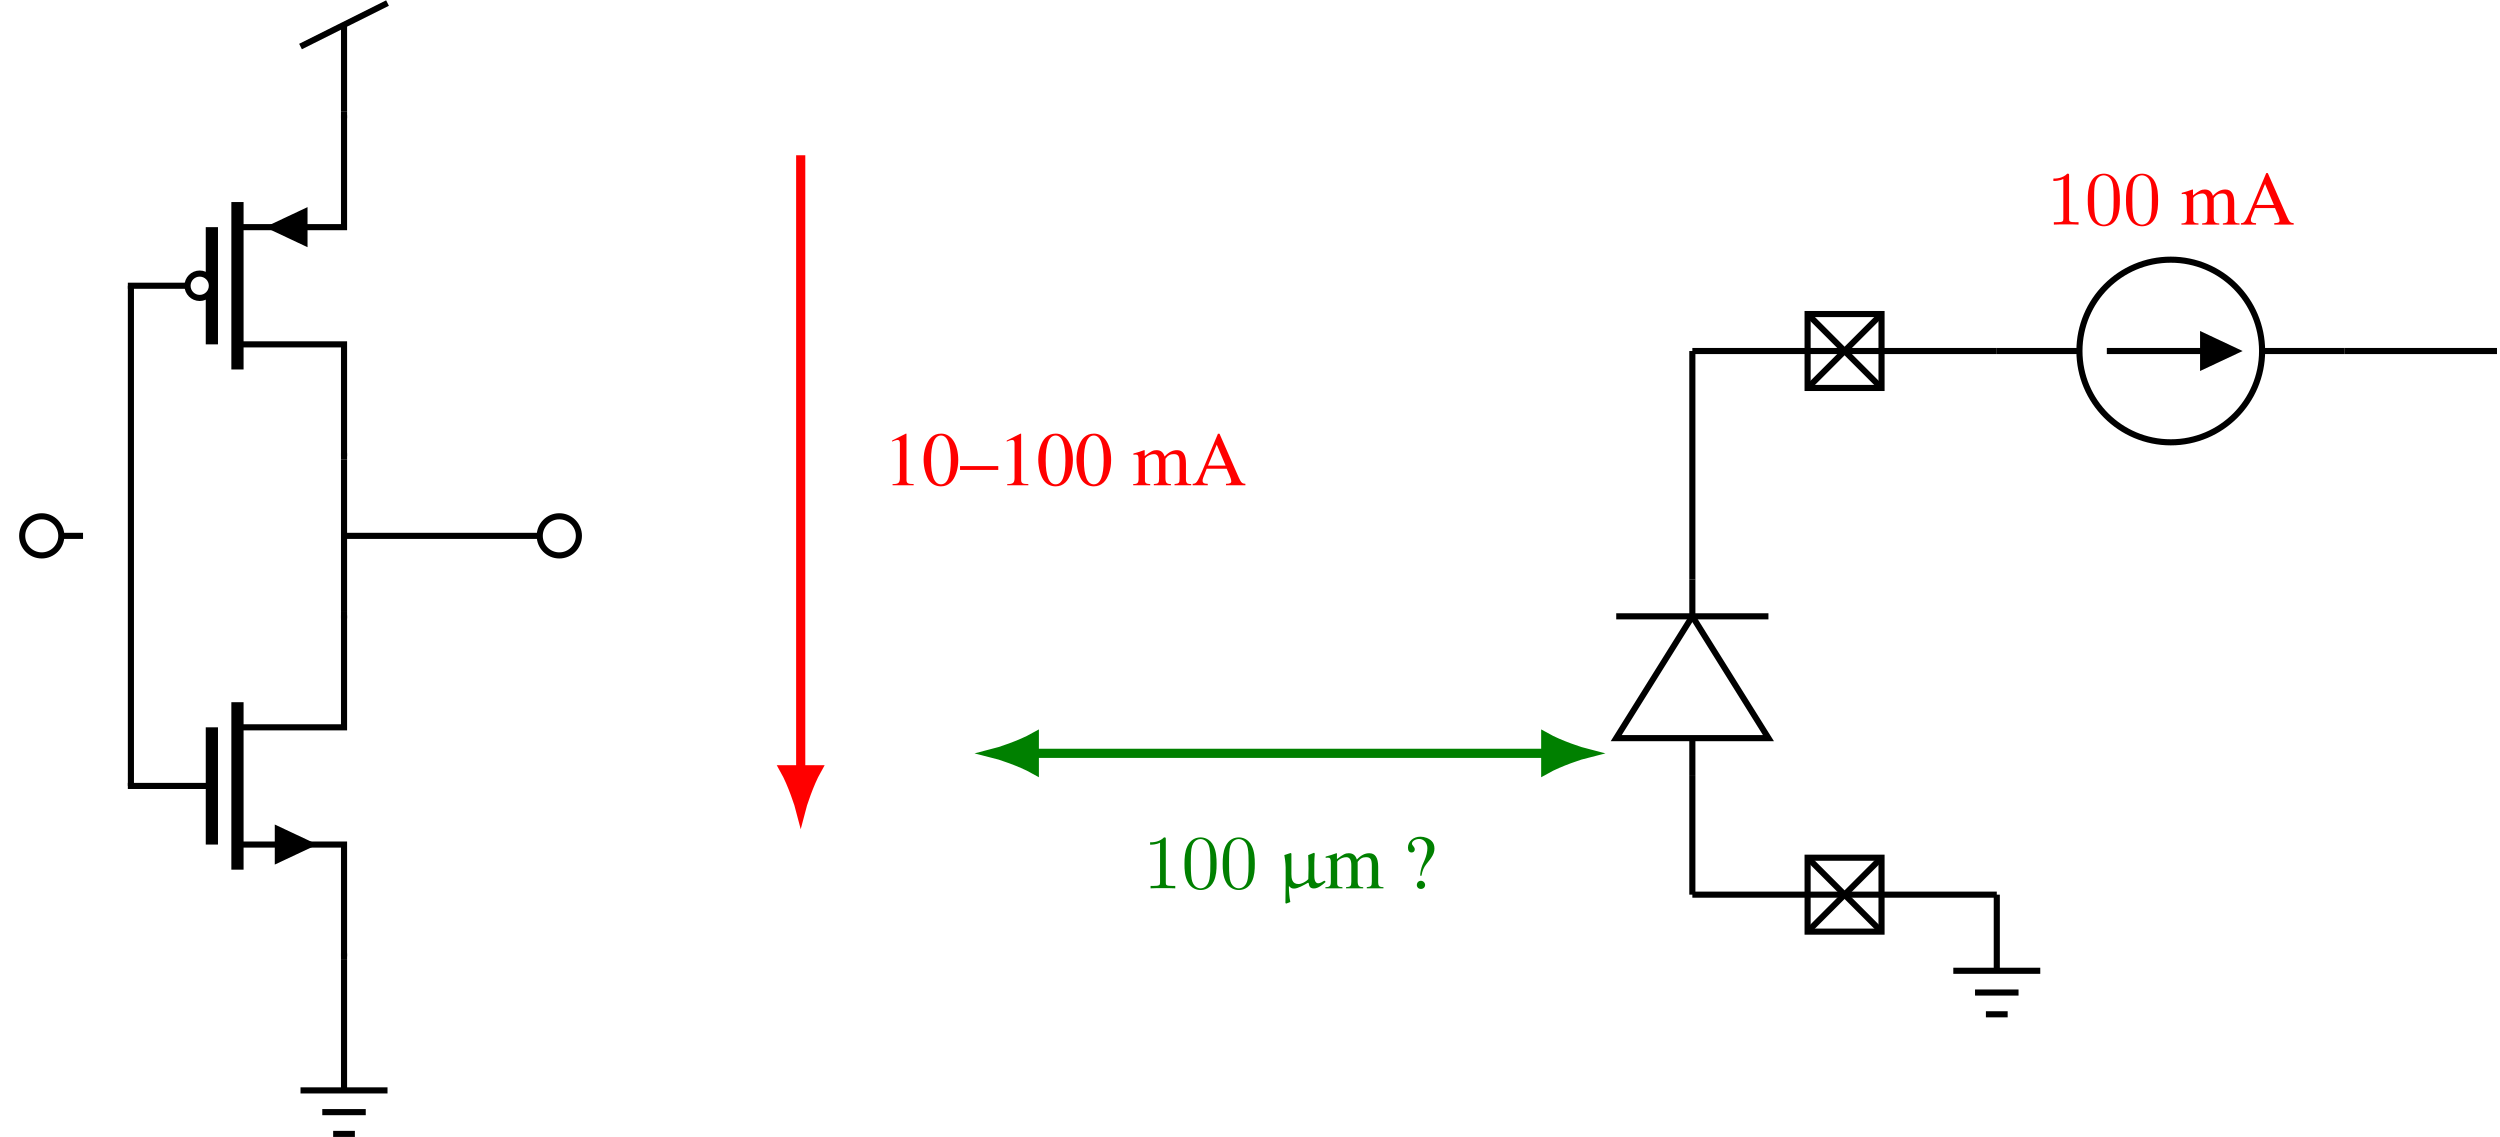
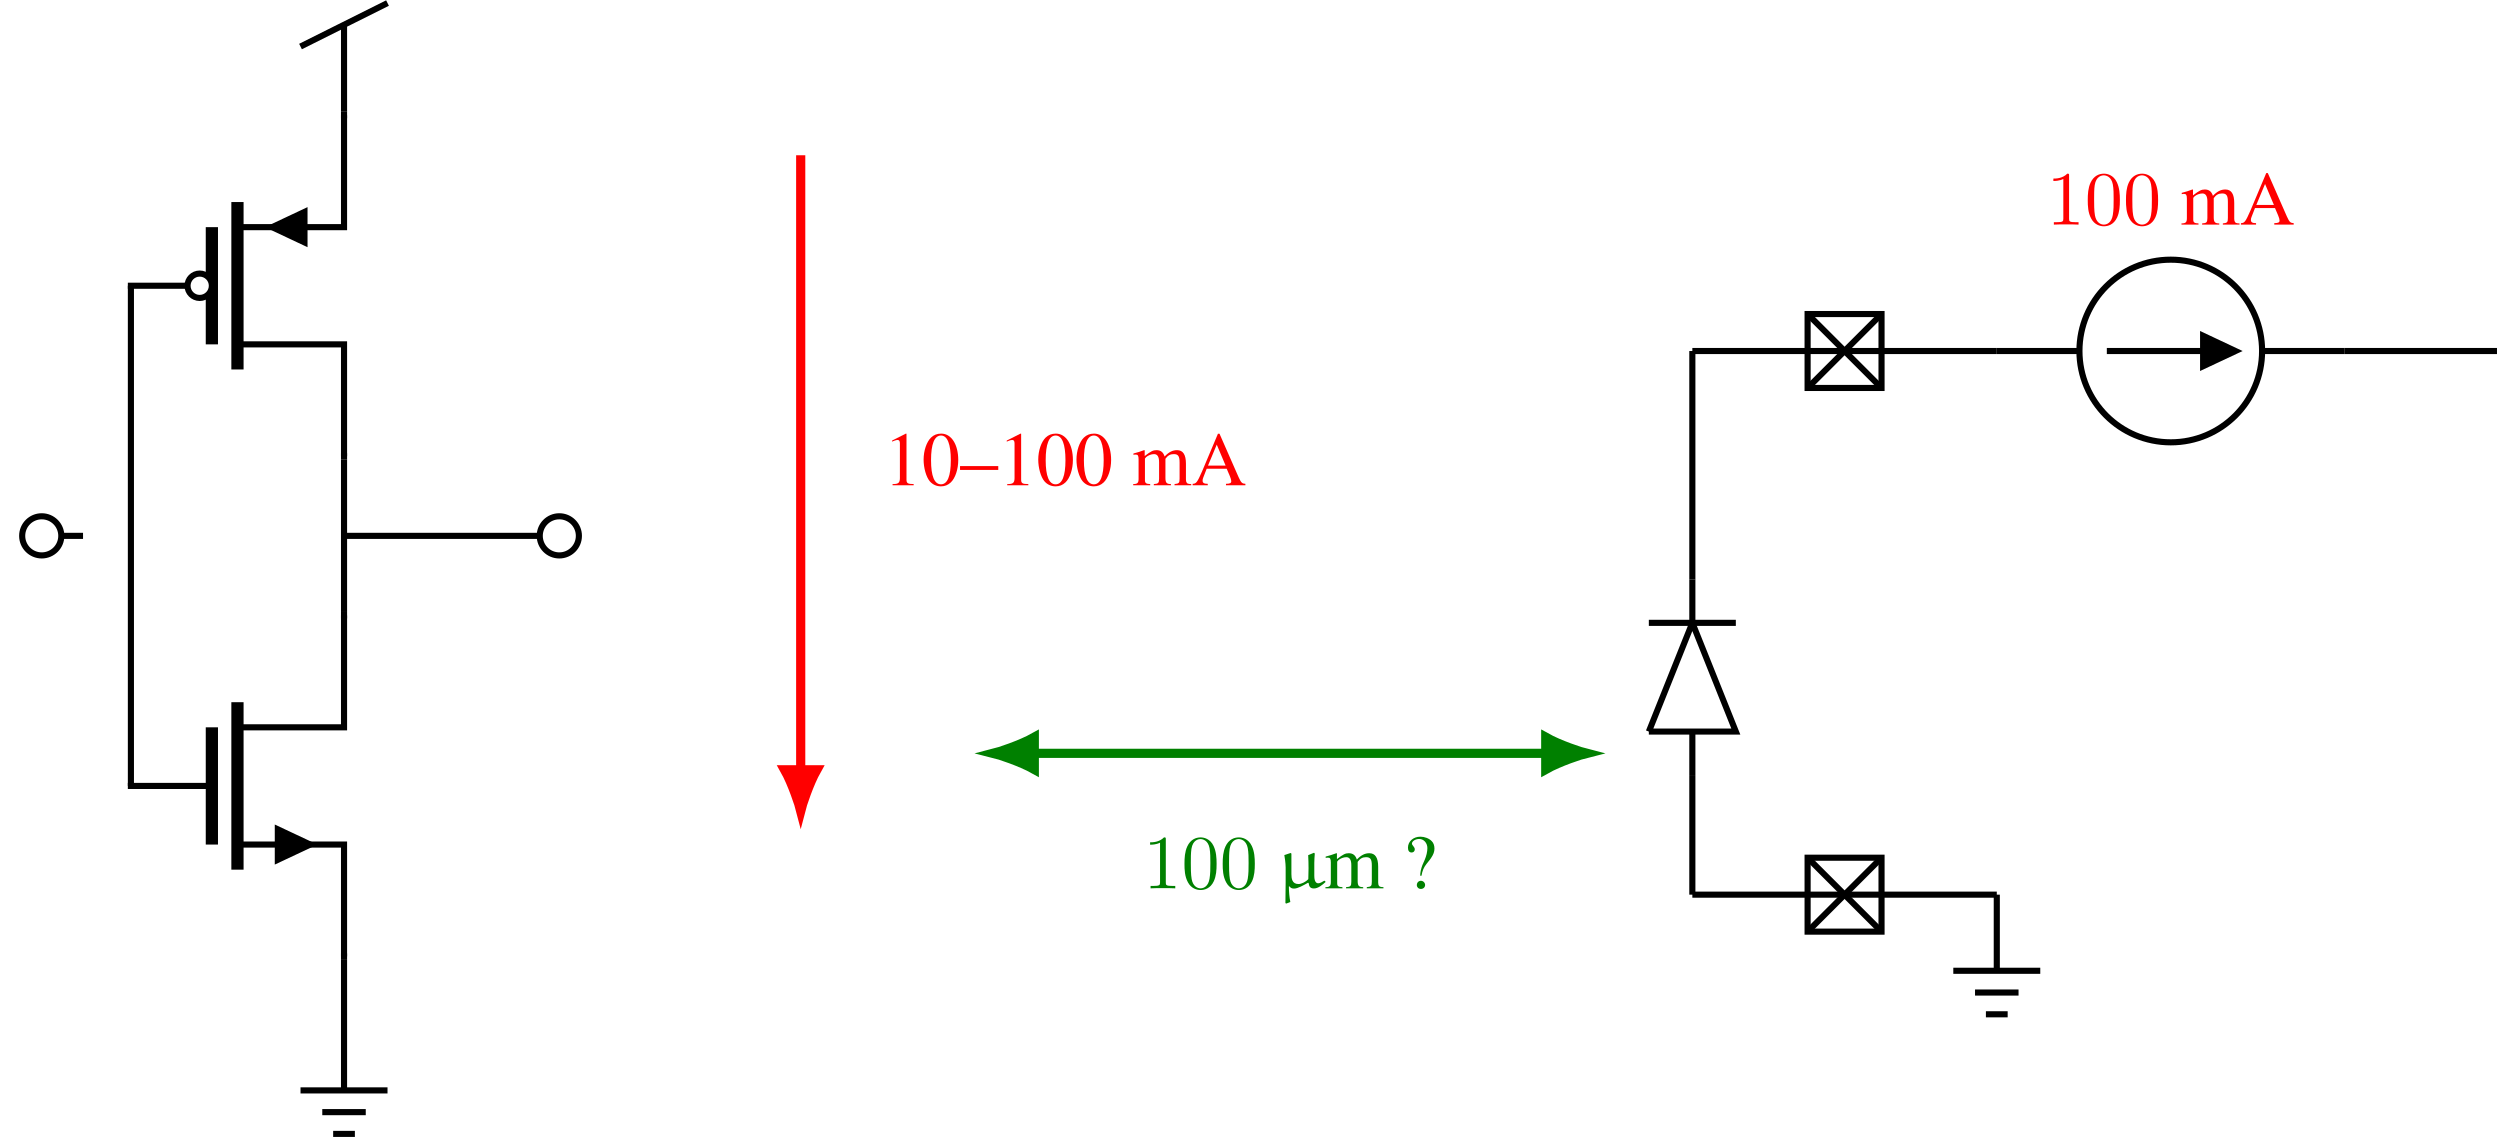
<svg xmlns="http://www.w3.org/2000/svg" xmlns:xlink="http://www.w3.org/1999/xlink" width="325.87pt" height="148.199pt" viewBox="0 0 325.87 148.199">
  <defs>
    <g>
      <g id="glyph-0-0">
        <path d="M 2.906 -6.734 L 1.109 -5.828 L 1.109 -5.688 C 1.219 -5.734 1.328 -5.781 1.375 -5.797 C 1.562 -5.875 1.719 -5.906 1.828 -5.906 C 2.031 -5.906 2.125 -5.766 2.125 -5.438 L 2.125 -0.922 C 2.125 -0.594 2.047 -0.375 1.891 -0.281 C 1.734 -0.188 1.594 -0.156 1.172 -0.156 L 1.172 0 L 3.922 0 L 3.922 -0.156 C 3.141 -0.156 2.984 -0.266 2.984 -0.734 L 2.984 -6.719 Z M 2.906 -6.734 " />
      </g>
      <g id="glyph-0-1">
        <path d="M 2.531 -6.734 C 1.984 -6.734 1.562 -6.562 1.203 -6.219 C 0.625 -5.656 0.234 -4.516 0.234 -3.344 C 0.234 -2.266 0.562 -1.094 1.031 -0.531 C 1.406 -0.094 1.906 0.141 2.5 0.141 C 3 0.141 3.422 -0.031 3.781 -0.375 C 4.359 -0.922 4.75 -2.078 4.75 -3.297 C 4.75 -5.328 3.844 -6.734 2.531 -6.734 Z M 2.5 -6.484 C 3.344 -6.484 3.781 -5.359 3.781 -3.266 C 3.781 -1.188 3.344 -0.125 2.5 -0.125 C 1.641 -0.125 1.203 -1.188 1.203 -3.266 C 1.203 -5.375 1.641 -6.484 2.5 -6.484 Z M 2.5 -6.484 " />
      </g>
      <g id="glyph-0-2">
        <path d="M 0 -2.5 L 0 -2 L 4.984 -2 L 4.984 -2.5 Z M 0 -2.5 " />
      </g>
      <g id="glyph-0-3">
        <path d="M 0.188 -3.969 C 0.312 -4 0.406 -4 0.516 -4 C 0.766 -4 0.859 -3.844 0.859 -3.375 L 0.859 -0.844 C 0.859 -0.312 0.719 -0.156 0.156 -0.156 L 0.156 0 L 2.375 0 L 2.375 -0.156 C 1.844 -0.172 1.688 -0.281 1.688 -0.672 L 1.688 -3.484 C 1.688 -3.5 1.781 -3.594 1.844 -3.672 C 2.094 -3.891 2.516 -4.062 2.875 -4.062 C 3.312 -4.062 3.531 -3.719 3.531 -3.016 L 3.531 -0.859 C 3.531 -0.297 3.422 -0.188 2.844 -0.156 L 2.844 0 L 5.078 0 L 5.078 -0.156 C 4.516 -0.156 4.359 -0.328 4.359 -0.953 L 4.359 -3.453 C 4.672 -3.891 5 -4.062 5.453 -4.062 C 6.016 -4.062 6.203 -3.797 6.203 -2.969 L 6.203 -0.875 C 6.203 -0.297 6.125 -0.219 5.547 -0.156 L 5.547 0 L 7.719 0 L 7.719 -0.156 L 7.469 -0.172 C 7.172 -0.188 7.031 -0.375 7.031 -0.75 L 7.031 -2.812 C 7.031 -3.984 6.656 -4.578 5.875 -4.578 C 5.297 -4.578 4.797 -4.328 4.25 -3.75 C 4.078 -4.312 3.734 -4.578 3.203 -4.578 C 2.766 -4.578 2.484 -4.453 1.656 -3.812 L 1.656 -4.562 L 1.578 -4.578 C 1.078 -4.391 0.734 -4.281 0.188 -4.141 Z M 0.188 -3.969 " />
      </g>
      <g id="glyph-0-4">
        <path d="M 7.031 -0.188 C 6.594 -0.219 6.484 -0.312 6.141 -1.062 L 3.656 -6.719 L 3.453 -6.719 L 1.391 -1.828 C 0.75 -0.375 0.625 -0.203 0.156 -0.188 L 0.156 0 L 2.125 0 L 2.125 -0.188 C 1.641 -0.188 1.453 -0.312 1.453 -0.594 C 1.453 -0.719 1.469 -0.859 1.531 -0.984 L 1.984 -2.156 L 4.594 -2.156 L 5 -1.203 C 5.125 -0.922 5.188 -0.672 5.188 -0.531 C 5.188 -0.281 5.031 -0.203 4.5 -0.188 L 4.5 0 L 7.031 0 Z M 2.156 -2.562 L 3.297 -5.297 L 4.453 -2.562 Z M 2.156 -2.562 " />
      </g>
      <g id="glyph-0-5">
        <path d="M 2.438 -1.641 C 2.547 -2.297 2.719 -2.703 3.078 -3.172 C 3.531 -3.734 3.531 -3.734 3.672 -3.938 C 4 -4.422 4.125 -4.781 4.125 -5.188 C 4.125 -5.578 4 -5.938 3.766 -6.156 C 3.422 -6.516 2.828 -6.734 2.297 -6.734 C 1.375 -6.734 0.672 -6.125 0.672 -5.297 C 0.672 -4.891 0.844 -4.672 1.156 -4.672 C 1.391 -4.672 1.562 -4.844 1.562 -5.078 C 1.562 -5.219 1.5 -5.344 1.359 -5.516 C 1.234 -5.656 1.188 -5.734 1.188 -5.828 C 1.188 -6.141 1.641 -6.438 2.141 -6.438 C 2.734 -6.438 3.203 -5.906 3.203 -5.25 C 3.203 -4.781 3.078 -4.234 2.844 -3.688 L 2.562 -3.047 C 2.375 -2.562 2.266 -2.078 2.266 -1.641 Z M 2.359 -0.984 C 2.062 -0.984 1.828 -0.75 1.828 -0.422 C 1.828 -0.141 2.047 0.078 2.359 0.078 C 2.672 0.078 2.906 -0.141 2.906 -0.438 C 2.906 -0.734 2.656 -0.984 2.359 -0.984 Z M 2.359 -0.984 " />
      </g>
      <g id="glyph-1-0">
        <path d="M 2.938 -6.375 C 2.938 -6.625 2.938 -6.641 2.703 -6.641 C 2.078 -6 1.203 -6 0.891 -6 L 0.891 -5.688 C 1.094 -5.688 1.672 -5.688 2.188 -5.953 L 2.188 -0.781 C 2.188 -0.422 2.156 -0.312 1.266 -0.312 L 0.953 -0.312 L 0.953 0 C 1.297 -0.031 2.156 -0.031 2.562 -0.031 C 2.953 -0.031 3.828 -0.031 4.172 0 L 4.172 -0.312 L 3.859 -0.312 C 2.953 -0.312 2.938 -0.422 2.938 -0.781 Z M 2.938 -6.375 " />
      </g>
      <g id="glyph-1-1">
        <path d="M 4.578 -3.188 C 4.578 -3.984 4.531 -4.781 4.188 -5.516 C 3.734 -6.484 2.906 -6.641 2.5 -6.641 C 1.891 -6.641 1.172 -6.375 0.75 -5.453 C 0.438 -4.766 0.391 -3.984 0.391 -3.188 C 0.391 -2.438 0.422 -1.547 0.844 -0.781 C 1.266 0.016 2 0.219 2.484 0.219 C 3.016 0.219 3.781 0.016 4.219 -0.938 C 4.531 -1.625 4.578 -2.406 4.578 -3.188 Z M 2.484 0 C 2.094 0 1.5 -0.25 1.328 -1.203 C 1.219 -1.797 1.219 -2.719 1.219 -3.312 C 1.219 -3.953 1.219 -4.609 1.297 -5.141 C 1.484 -6.328 2.234 -6.422 2.484 -6.422 C 2.812 -6.422 3.469 -6.234 3.656 -5.25 C 3.766 -4.688 3.766 -3.938 3.766 -3.312 C 3.766 -2.562 3.766 -1.891 3.656 -1.25 C 3.5 -0.297 2.938 0 2.484 0 Z M 2.484 0 " />
      </g>
      <g id="glyph-2-0">
        <path d="M 4.828 -4.641 L 4.062 -4.328 C 4.094 -3.766 4.109 -3.188 4.109 -2.609 C 4.109 -2.406 4.094 -1.672 4.078 -1.203 C 3.719 -0.812 3.156 -0.562 2.797 -0.562 C 1.953 -0.562 1.875 -1.297 1.875 -1.859 L 1.875 -4.531 L 1.781 -4.609 L 0.953 -4.344 C 1 -4.109 1.125 -3.266 1.125 -2.719 L 1.125 -0.828 C 1.125 0.094 1.109 1 1.094 1.922 L 1.203 1.984 L 1.734 1.781 C 1.609 1.156 1.547 0.406 1.547 -0.25 L 1.609 -0.266 C 1.781 -0.062 1.906 0.031 2.219 0.031 C 2.719 0.031 3.469 -0.406 4.047 -0.734 L 4.125 -0.672 C 4.188 -0.266 4.297 0.016 4.812 0.016 C 5.359 0.016 5.922 -0.453 6.328 -0.828 L 6.25 -0.969 L 6.141 -0.984 C 5.906 -0.844 5.609 -0.656 5.375 -0.656 C 4.906 -0.656 4.859 -1.312 4.859 -1.641 L 4.859 -3.312 C 4.859 -3.625 4.891 -4.125 4.922 -4.531 Z M 4.828 -4.641 " />
      </g>
    </g>
    <clipPath id="clip-0">
      <path clip-rule="nonzero" d="M 38 141 L 51 141 L 51 148.199 L 38 148.199 Z M 38 141 " />
    </clipPath>
    <clipPath id="clip-1">
      <path clip-rule="nonzero" d="M 305 45 L 325.871 45 L 325.871 47 L 305 47 Z M 305 45 " />
    </clipPath>
  </defs>
  <g clip-path="url(#clip-0)">
    <path fill="none" stroke-width="0.797" stroke-linecap="butt" stroke-linejoin="miter" stroke="rgb(0%, 0%, 0%)" stroke-opacity="1" stroke-miterlimit="10" d="M -5.67 -0.002 L 0.002 -0.002 M 0.002 -0.002 L 5.67 -0.002 M -2.834 -2.834 L 0.002 -2.834 M 0.002 -2.834 L 2.834 -2.834 M -1.416 -5.67 L 0.002 -5.67 M 0.002 -5.67 L 1.416 -5.67 " transform="matrix(1, 0, 0, -1, 44.842, 142.131)" />
  </g>
  <path fill="none" stroke-width="0.797" stroke-linecap="butt" stroke-linejoin="miter" stroke="rgb(0%, 0%, 0%)" stroke-opacity="1" stroke-miterlimit="10" d="M 0.002 -0.002 L 0.002 17.01 " transform="matrix(1, 0, 0, -1, 44.842, 142.131)" />
  <path fill="none" stroke-width="0.797" stroke-linecap="butt" stroke-linejoin="miter" stroke="rgb(0%, 0%, 0%)" stroke-opacity="1" stroke-miterlimit="10" d="M 0.002 17.01 L 0.002 17.858 M 0.002 61.514 L 0.002 62.361 " transform="matrix(1, 0, 0, -1, 44.842, 142.131)" />
  <path fill="none" stroke-width="0.797" stroke-linecap="butt" stroke-linejoin="miter" stroke="rgb(0%, 0%, 0%)" stroke-opacity="1" stroke-miterlimit="10" d="M 0.002 61.912 L 0.002 47.326 L -13.889 47.326 M -13.889 32.045 L 0.002 32.045 L 0.002 17.459 " transform="matrix(1, 0, 0, -1, 44.842, 142.131)" />
  <path fill="none" stroke-width="1.594" stroke-linecap="butt" stroke-linejoin="miter" stroke="rgb(0%, 0%, 0%)" stroke-opacity="1" stroke-miterlimit="10" d="M -13.889 50.6 L -13.889 28.772 M -17.225 47.326 L -17.225 32.045 " transform="matrix(1, 0, 0, -1, 44.842, 142.131)" />
  <path fill-rule="nonzero" fill="rgb(0%, 0%, 0%)" fill-opacity="1" stroke-width="0.797" stroke-linecap="butt" stroke-linejoin="miter" stroke="rgb(0%, 0%, 0%)" stroke-opacity="1" stroke-miterlimit="10" d="M -8.627 32.045 L -8.627 30.061 L -4.408 32.045 L -8.627 34.029 Z M -8.627 32.045 " transform="matrix(1, 0, 0, -1, 44.842, 142.131)" />
  <path fill="none" stroke-width="0.797" stroke-linecap="butt" stroke-linejoin="miter" stroke="rgb(0%, 0%, 0%)" stroke-opacity="1" stroke-miterlimit="10" d="M -17.225 39.686 L -28.178 39.686 " transform="matrix(1, 0, 0, -1, 44.842, 142.131)" />
  <path fill="none" stroke-width="0.797" stroke-linecap="butt" stroke-linejoin="miter" stroke="rgb(0%, 0%, 0%)" stroke-opacity="1" stroke-miterlimit="10" d="M 0.002 62.361 L 0.002 82.205 " transform="matrix(1, 0, 0, -1, 44.842, 142.131)" />
  <path fill="none" stroke-width="0.797" stroke-linecap="butt" stroke-linejoin="miter" stroke="rgb(0%, 0%, 0%)" stroke-opacity="1" stroke-miterlimit="10" d="M 0.002 82.205 L 0.002 83.057 M 0.002 126.709 L 0.002 127.561 " transform="matrix(1, 0, 0, -1, 44.842, 142.131)" />
  <path fill="none" stroke-width="0.797" stroke-linecap="butt" stroke-linejoin="miter" stroke="rgb(0%, 0%, 0%)" stroke-opacity="1" stroke-miterlimit="10" d="M 0.002 127.108 L 0.002 112.522 L -13.889 112.522 " transform="matrix(1, 0, 0, -1, 44.842, 142.131)" />
  <path fill-rule="nonzero" fill="rgb(0%, 0%, 0%)" fill-opacity="1" stroke-width="0.797" stroke-linecap="butt" stroke-linejoin="miter" stroke="rgb(0%, 0%, 0%)" stroke-opacity="1" stroke-miterlimit="10" d="M -5.154 112.522 L -5.154 114.506 L -9.369 112.522 L -5.154 110.537 Z M -5.154 112.522 " transform="matrix(1, 0, 0, -1, 44.842, 142.131)" />
  <path fill="none" stroke-width="1.594" stroke-linecap="butt" stroke-linejoin="miter" stroke="rgb(0%, 0%, 0%)" stroke-opacity="1" stroke-miterlimit="10" d="M -13.889 115.795 L -13.889 93.971 M -17.225 112.522 L -17.225 97.244 " transform="matrix(1, 0, 0, -1, 44.842, 142.131)" />
  <path fill="none" stroke-width="0.797" stroke-linecap="butt" stroke-linejoin="miter" stroke="rgb(0%, 0%, 0%)" stroke-opacity="1" stroke-miterlimit="10" d="M -13.889 97.244 L 0.002 97.244 L 0.002 82.658 " transform="matrix(1, 0, 0, -1, 44.842, 142.131)" />
  <path fill="none" stroke-width="0.797" stroke-linecap="butt" stroke-linejoin="miter" stroke="rgb(0%, 0%, 0%)" stroke-opacity="1" stroke-miterlimit="10" d="M -17.225 104.885 L -28.178 104.885 " transform="matrix(1, 0, 0, -1, 44.842, 142.131)" />
  <path fill-rule="nonzero" fill="rgb(100%, 100%, 100%)" fill-opacity="1" stroke-width="0.797" stroke-linecap="butt" stroke-linejoin="miter" stroke="rgb(0%, 0%, 0%)" stroke-opacity="1" stroke-miterlimit="10" d="M -17.225 104.885 C -17.225 105.76 -17.936 106.471 -18.811 106.471 C -19.686 106.471 -20.397 105.76 -20.397 104.885 C -20.397 104.006 -19.686 103.295 -18.811 103.295 C -17.936 103.295 -17.225 104.006 -17.225 104.885 Z M -17.225 104.885 " transform="matrix(1, 0, 0, -1, 44.842, 142.131)" />
  <path fill="none" stroke-width="0.797" stroke-linecap="butt" stroke-linejoin="miter" stroke="rgb(0%, 0%, 0%)" stroke-opacity="1" stroke-miterlimit="10" d="M 0.002 127.561 L 0.002 138.901 M -5.67 136.065 L 0.002 138.901 M 0.002 138.901 L 5.67 141.733 " transform="matrix(1, 0, 0, -1, 44.842, 142.131)" />
  <path fill="none" stroke-width="0.797" stroke-linecap="butt" stroke-linejoin="miter" stroke="rgb(0%, 0%, 0%)" stroke-opacity="1" stroke-miterlimit="10" d="M -27.779 39.686 L -27.779 104.885 " transform="matrix(1, 0, 0, -1, 44.842, 142.131)" />
  <path fill="none" stroke-width="0.797" stroke-linecap="butt" stroke-linejoin="miter" stroke="rgb(0%, 0%, 0%)" stroke-opacity="1" stroke-miterlimit="10" d="M -34.018 72.283 L -36.85 72.283 " transform="matrix(1, 0, 0, -1, 44.842, 142.131)" />
  <path fill="none" stroke-width="0.797" stroke-linecap="butt" stroke-linejoin="miter" stroke="rgb(0%, 0%, 0%)" stroke-opacity="1" stroke-miterlimit="10" d="M -36.85 72.283 C -36.85 73.694 -37.994 74.834 -39.401 74.834 C -40.811 74.834 -41.951 73.694 -41.951 72.283 C -41.951 70.877 -40.811 69.733 -39.401 69.733 C -37.994 69.733 -36.85 70.877 -36.85 72.283 Z M -36.85 72.283 " transform="matrix(1, 0, 0, -1, 44.842, 142.131)" />
  <path fill="none" stroke-width="0.797" stroke-linecap="butt" stroke-linejoin="miter" stroke="rgb(0%, 0%, 0%)" stroke-opacity="1" stroke-miterlimit="10" d="M 0.002 72.283 L 25.513 72.283 " transform="matrix(1, 0, 0, -1, 44.842, 142.131)" />
  <path fill="none" stroke-width="0.797" stroke-linecap="butt" stroke-linejoin="miter" stroke="rgb(0%, 0%, 0%)" stroke-opacity="1" stroke-miterlimit="10" d="M 30.615 72.283 C 30.615 73.694 29.471 74.834 28.064 74.834 C 26.654 74.834 25.513 73.694 25.513 72.283 C 25.513 70.877 26.654 69.733 28.064 69.733 C 29.471 69.733 30.615 70.877 30.615 72.283 Z M 30.615 72.283 " transform="matrix(1, 0, 0, -1, 44.842, 142.131)" />
  <path fill="none" stroke-width="1.196" stroke-linecap="butt" stroke-linejoin="miter" stroke="rgb(100%, 0%, 0%)" stroke-opacity="1" stroke-miterlimit="10" d="M 59.529 121.893 L 59.529 41.787 " transform="matrix(1, 0, 0, -1, 44.842, 142.131)" />
  <path fill-rule="nonzero" fill="rgb(100%, 0%, 0%)" fill-opacity="1" stroke-width="1.196" stroke-linecap="butt" stroke-linejoin="miter" stroke="rgb(100%, 0%, 0%)" stroke-opacity="1" stroke-miterlimit="10" d="M 5.304 0.001 C 4.656 0.165 1.789 1.09 -0 2.098 L -0 -2.097 C 1.789 -1.089 4.656 -0.163 5.304 0.001 Z M 5.304 0.001 " transform="matrix(0, 1, 1, 0, 104.3705, 100.344)" />
  <g fill="rgb(100%, 0%, 0%)" fill-opacity="1">
    <use xlink:href="#glyph-0-0" x="115.175" y="63.254" />
    <use xlink:href="#glyph-0-1" x="120.156" y="63.254" />
    <use xlink:href="#glyph-0-2" x="125.138" y="63.254" />
    <use xlink:href="#glyph-0-0" x="130.119" y="63.254" />
    <use xlink:href="#glyph-0-1" x="135.1" y="63.254" />
    <use xlink:href="#glyph-0-1" x="140.082" y="63.254" />
  </g>
  <g fill="rgb(100%, 0%, 0%)" fill-opacity="1">
    <use xlink:href="#glyph-0-3" x="147.553" y="63.254" />
    <use xlink:href="#glyph-0-4" x="155.304" y="63.254" />
  </g>
  <path fill="none" stroke-width="0.797" stroke-linecap="butt" stroke-linejoin="miter" stroke="rgb(0%, 0%, 0%)" stroke-opacity="1" stroke-miterlimit="10" d="M 175.752 96.377 L 215.435 96.377 " transform="matrix(1, 0, 0, -1, 44.842, 142.131)" />
  <path fill="none" stroke-width="0.797" stroke-linecap="butt" stroke-linejoin="miter" stroke="rgb(0%, 0%, 0%)" stroke-opacity="1" stroke-miterlimit="10" d="M 190.775 91.561 L 190.775 101.197 L 200.412 101.197 L 200.412 91.561 Z M 190.775 91.561 " transform="matrix(1, 0, 0, -1, 44.842, 142.131)" />
  <path fill="none" stroke-width="0.797" stroke-linecap="butt" stroke-linejoin="miter" stroke="rgb(0%, 0%, 0%)" stroke-opacity="1" stroke-miterlimit="10" d="M 190.775 91.561 L 200.412 101.197 " transform="matrix(1, 0, 0, -1, 44.842, 142.131)" />
  <path fill="none" stroke-width="0.797" stroke-linecap="butt" stroke-linejoin="miter" stroke="rgb(0%, 0%, 0%)" stroke-opacity="1" stroke-miterlimit="10" d="M 190.775 101.197 L 200.412 91.561 " transform="matrix(1, 0, 0, -1, 44.842, 142.131)" />
  <path fill="none" stroke-width="0.797" stroke-linecap="butt" stroke-linejoin="miter" stroke="rgb(0%, 0%, 0%)" stroke-opacity="1" stroke-miterlimit="10" d="M 215.435 96.377 L 226.209 96.377 M 250.017 96.377 L 260.791 96.377 " transform="matrix(1, 0, 0, -1, 44.842, 142.131)" />
  <path fill="none" stroke-width="0.797" stroke-linecap="butt" stroke-linejoin="miter" stroke="rgb(0%, 0%, 0%)" stroke-opacity="1" stroke-miterlimit="10" d="M 238.115 108.283 C 231.537 108.283 226.209 102.955 226.209 96.377 C 226.209 89.803 231.537 84.475 238.115 84.475 C 244.689 84.475 250.017 89.803 250.017 96.377 C 250.017 102.955 244.689 108.283 238.115 108.283 Z M 238.115 108.283 " transform="matrix(1, 0, 0, -1, 44.842, 142.131)" />
  <path fill="none" stroke-width="0.797" stroke-linecap="butt" stroke-linejoin="miter" stroke="rgb(0%, 0%, 0%)" stroke-opacity="1" stroke-miterlimit="10" d="M 229.779 96.377 L 246.447 96.377 " transform="matrix(1, 0, 0, -1, 44.842, 142.131)" />
  <path fill-rule="nonzero" fill="rgb(0%, 0%, 0%)" fill-opacity="1" stroke-width="0.797" stroke-linecap="butt" stroke-linejoin="miter" stroke="rgb(0%, 0%, 0%)" stroke-opacity="1" stroke-miterlimit="10" d="M 242.33 96.377 L 242.33 94.397 L 246.545 96.377 L 242.33 98.361 Z M 242.33 96.377 " transform="matrix(1, 0, 0, -1, 44.842, 142.131)" />
  <g clip-path="url(#clip-1)">
    <path fill="none" stroke-width="0.797" stroke-linecap="butt" stroke-linejoin="miter" stroke="rgb(0%, 0%, 0%)" stroke-opacity="1" stroke-miterlimit="10" d="M 260.791 96.377 L 280.635 96.377 " transform="matrix(1, 0, 0, -1, 44.842, 142.131)" />
  </g>
  <g fill="rgb(100%, 0%, 0%)" fill-opacity="1">
    <use xlink:href="#glyph-1-0" x="266.763" y="29.278" />
    <use xlink:href="#glyph-1-1" x="271.744" y="29.278" />
    <use xlink:href="#glyph-1-1" x="276.726" y="29.278" />
  </g>
  <g fill="rgb(100%, 0%, 0%)" fill-opacity="1">
    <use xlink:href="#glyph-0-3" x="284.197" y="29.278" />
    <use xlink:href="#glyph-0-4" x="291.948" y="29.278" />
  </g>
  <path fill="none" stroke-width="0.797" stroke-linecap="butt" stroke-linejoin="miter" stroke="rgb(0%, 0%, 0%)" stroke-opacity="1" stroke-miterlimit="10" d="M 175.752 25.514 L 175.752 41.104 " transform="matrix(1, 0, 0, -1, 44.842, 142.131)" />
-   <path fill="none" stroke-width="0.797" stroke-linecap="butt" stroke-linejoin="miter" stroke="rgb(0%, 0%, 0%)" stroke-opacity="1" stroke-miterlimit="10" d="M 175.752 41.104 L 175.752 45.92 M 175.752 61.795 L 175.752 66.615 " transform="matrix(1, 0, 0, -1, 44.842, 142.131)" />
-   <path fill="none" stroke-width="0.797" stroke-linecap="butt" stroke-linejoin="miter" stroke="rgb(0%, 0%, 0%)" stroke-opacity="1" stroke-miterlimit="10" d="M 175.752 61.795 L 165.83 45.92 L 185.67 45.92 Z M 175.752 61.795 " transform="matrix(1, 0, 0, -1, 44.842, 142.131)" />
-   <path fill="none" stroke-width="0.797" stroke-linecap="butt" stroke-linejoin="miter" stroke="rgb(0%, 0%, 0%)" stroke-opacity="1" stroke-miterlimit="10" d="M 185.67 61.795 L 165.83 61.795 " transform="matrix(1, 0, 0, -1, 44.842, 142.131)" />
+   <path fill="none" stroke-width="0.797" stroke-linecap="butt" stroke-linejoin="miter" stroke="rgb(0%, 0%, 0%)" stroke-opacity="1" stroke-miterlimit="10" d="M 175.752 41.104 L 175.752 46.772 " transform="matrix(1, 0, 0, -1, 44.842, 142.131)" />
+   <path fill="none" stroke-width="0.797" stroke-linecap="butt" stroke-linejoin="miter" stroke="rgb(0%, 0%, 0%)" stroke-opacity="1" stroke-miterlimit="10" d="M 170.08 46.772 L 181.42 46.772 L 175.752 60.944 L 170.08 46.772 " transform="matrix(1, 0, 0, -1, 44.842, 142.131)" />
+   <path fill="none" stroke-width="0.797" stroke-linecap="butt" stroke-linejoin="miter" stroke="rgb(0%, 0%, 0%)" stroke-opacity="1" stroke-miterlimit="10" d="M 170.08 60.944 L 181.42 60.944 " transform="matrix(1, 0, 0, -1, 44.842, 142.131)" />
+   <path fill="none" stroke-width="0.797" stroke-linecap="butt" stroke-linejoin="miter" stroke="rgb(0%, 0%, 0%)" stroke-opacity="1" stroke-miterlimit="10" d="M 175.752 60.944 L 175.752 66.615 " transform="matrix(1, 0, 0, -1, 44.842, 142.131)" />
  <path fill="none" stroke-width="0.797" stroke-linecap="butt" stroke-linejoin="miter" stroke="rgb(0%, 0%, 0%)" stroke-opacity="1" stroke-miterlimit="10" d="M 175.752 66.615 L 175.752 96.377 " transform="matrix(1, 0, 0, -1, 44.842, 142.131)" />
  <path fill="none" stroke-width="0.797" stroke-linecap="butt" stroke-linejoin="miter" stroke="rgb(0%, 0%, 0%)" stroke-opacity="1" stroke-miterlimit="10" d="M 175.752 25.514 L 215.435 25.514 " transform="matrix(1, 0, 0, -1, 44.842, 142.131)" />
  <path fill="none" stroke-width="0.797" stroke-linecap="butt" stroke-linejoin="miter" stroke="rgb(0%, 0%, 0%)" stroke-opacity="1" stroke-miterlimit="10" d="M 190.775 20.694 L 190.775 30.33 L 200.412 30.33 L 200.412 20.694 Z M 190.775 20.694 " transform="matrix(1, 0, 0, -1, 44.842, 142.131)" />
  <path fill="none" stroke-width="0.797" stroke-linecap="butt" stroke-linejoin="miter" stroke="rgb(0%, 0%, 0%)" stroke-opacity="1" stroke-miterlimit="10" d="M 190.775 20.694 L 200.412 30.33 " transform="matrix(1, 0, 0, -1, 44.842, 142.131)" />
  <path fill="none" stroke-width="0.797" stroke-linecap="butt" stroke-linejoin="miter" stroke="rgb(0%, 0%, 0%)" stroke-opacity="1" stroke-miterlimit="10" d="M 190.775 30.33 L 200.412 20.694 " transform="matrix(1, 0, 0, -1, 44.842, 142.131)" />
  <path fill="none" stroke-width="0.797" stroke-linecap="butt" stroke-linejoin="miter" stroke="rgb(0%, 0%, 0%)" stroke-opacity="1" stroke-miterlimit="10" d="M 215.435 25.514 L 215.435 15.592 " transform="matrix(1, 0, 0, -1, 44.842, 142.131)" />
  <path fill="none" stroke-width="0.797" stroke-linecap="butt" stroke-linejoin="miter" stroke="rgb(0%, 0%, 0%)" stroke-opacity="1" stroke-miterlimit="10" d="M 209.767 15.592 L 215.435 15.592 M 215.435 15.592 L 221.103 15.592 M 212.599 12.756 L 215.435 12.756 M 215.435 12.756 L 218.271 12.756 M 214.017 9.92 L 215.435 9.92 M 215.435 9.92 L 216.853 9.92 " transform="matrix(1, 0, 0, -1, 44.842, 142.131)" />
  <path fill="none" stroke-width="1.196" stroke-linecap="butt" stroke-linejoin="miter" stroke="rgb(0%, 50%, 0%)" stroke-opacity="1" stroke-miterlimit="10" d="M 89.978 43.936 L 156.642 43.936 " transform="matrix(1, 0, 0, -1, 44.842, 142.131)" />
  <path fill-rule="nonzero" fill="rgb(0%, 50%, 0%)" fill-opacity="1" stroke-width="1.196" stroke-linecap="butt" stroke-linejoin="miter" stroke="rgb(0%, 50%, 0%)" stroke-opacity="1" stroke-miterlimit="10" d="M 5.307 0.002 C 4.654 0.162 1.791 1.088 -0.002 2.096 L -0.002 -2.096 C 1.791 -1.088 4.654 -0.162 5.307 0.002 Z M 5.307 0.002 " transform="matrix(-1, 0, 0, 1, 134.8185, 98.19336)" />
  <path fill-rule="nonzero" fill="rgb(0%, 50%, 0%)" fill-opacity="1" stroke-width="1.196" stroke-linecap="butt" stroke-linejoin="miter" stroke="rgb(0%, 50%, 0%)" stroke-opacity="1" stroke-miterlimit="10" d="M 5.306 -0.002 C 4.654 0.162 1.791 1.088 0.002 2.096 L 0.002 -2.096 C 1.791 -1.088 4.654 -0.162 5.306 -0.002 Z M 5.306 -0.002 " transform="matrix(1, 0, 0, -1, 201.4826, 98.19336)" />
  <g fill="rgb(0%, 50%, 0%)" fill-opacity="1">
    <use xlink:href="#glyph-1-0" x="149.022" y="115.794" />
    <use xlink:href="#glyph-1-1" x="154.003" y="115.794" />
    <use xlink:href="#glyph-1-1" x="158.985" y="115.794" />
  </g>
  <g fill="rgb(0%, 50%, 0%)" fill-opacity="1">
    <use xlink:href="#glyph-2-0" x="166.457" y="115.794" />
  </g>
  <g fill="rgb(0%, 50%, 0%)" fill-opacity="1">
    <use xlink:href="#glyph-0-3" x="172.611" y="115.794" />
  </g>
  <g fill="rgb(0%, 50%, 0%)" fill-opacity="1">
    <use xlink:href="#glyph-0-5" x="182.853" y="115.794" />
  </g>
</svg>
